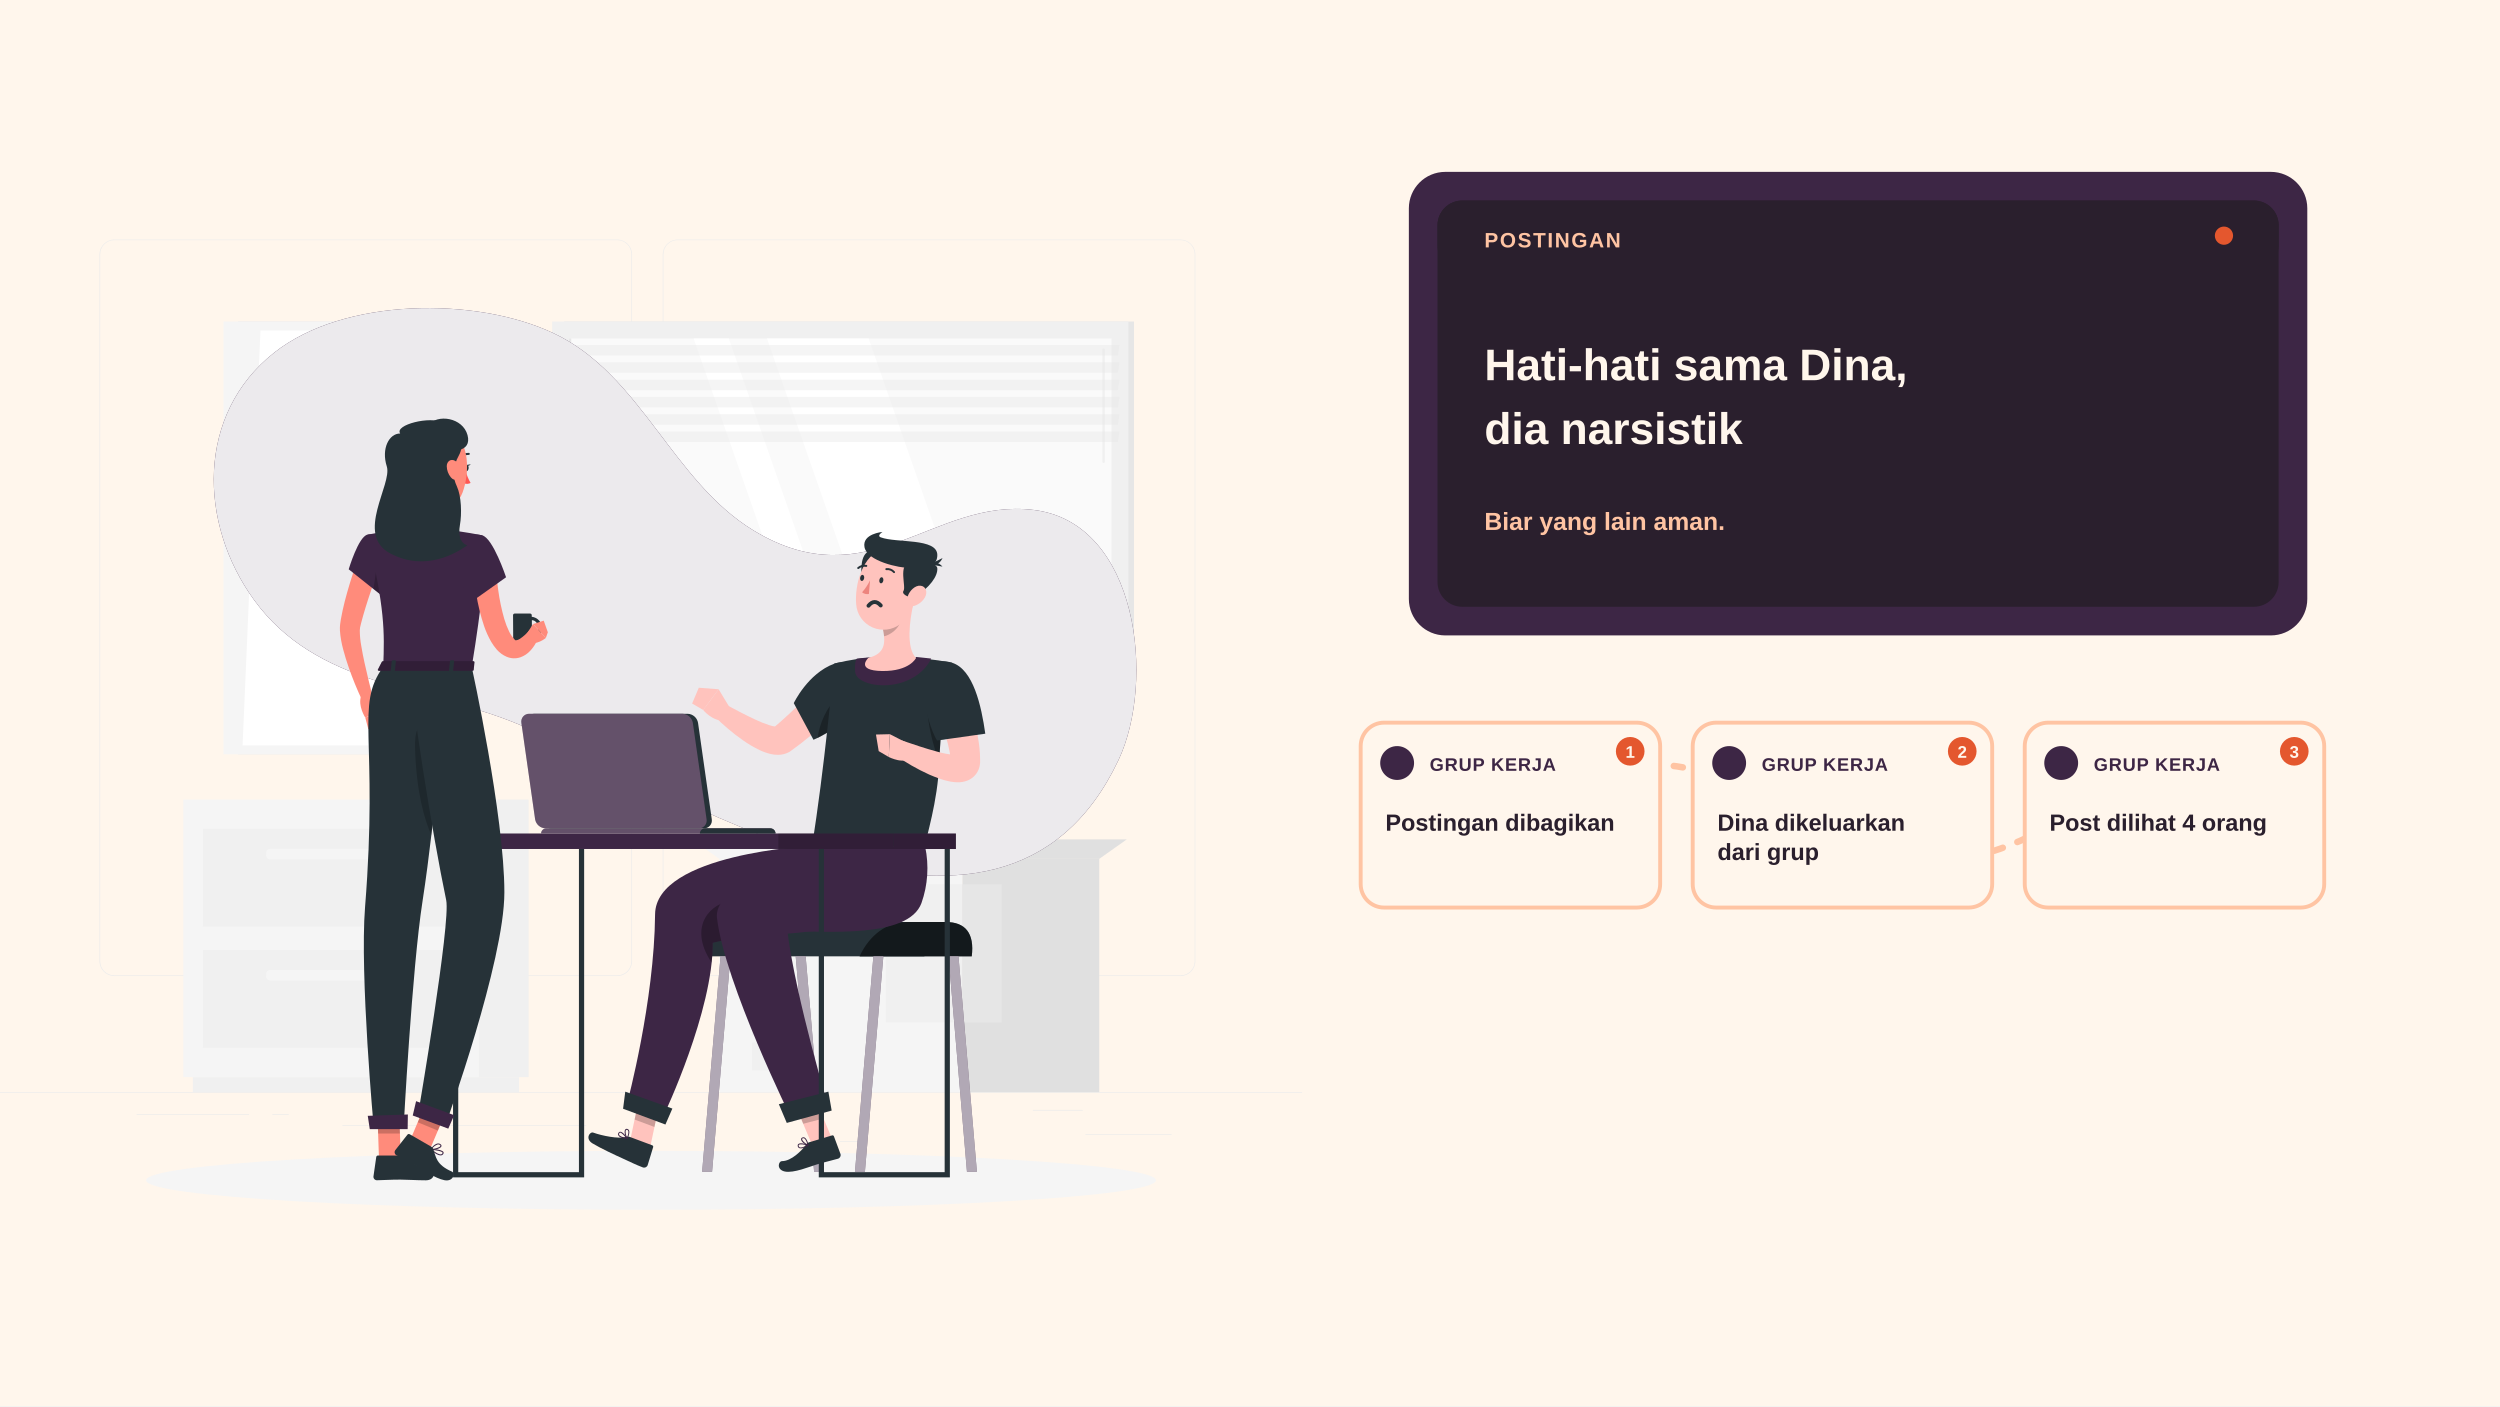
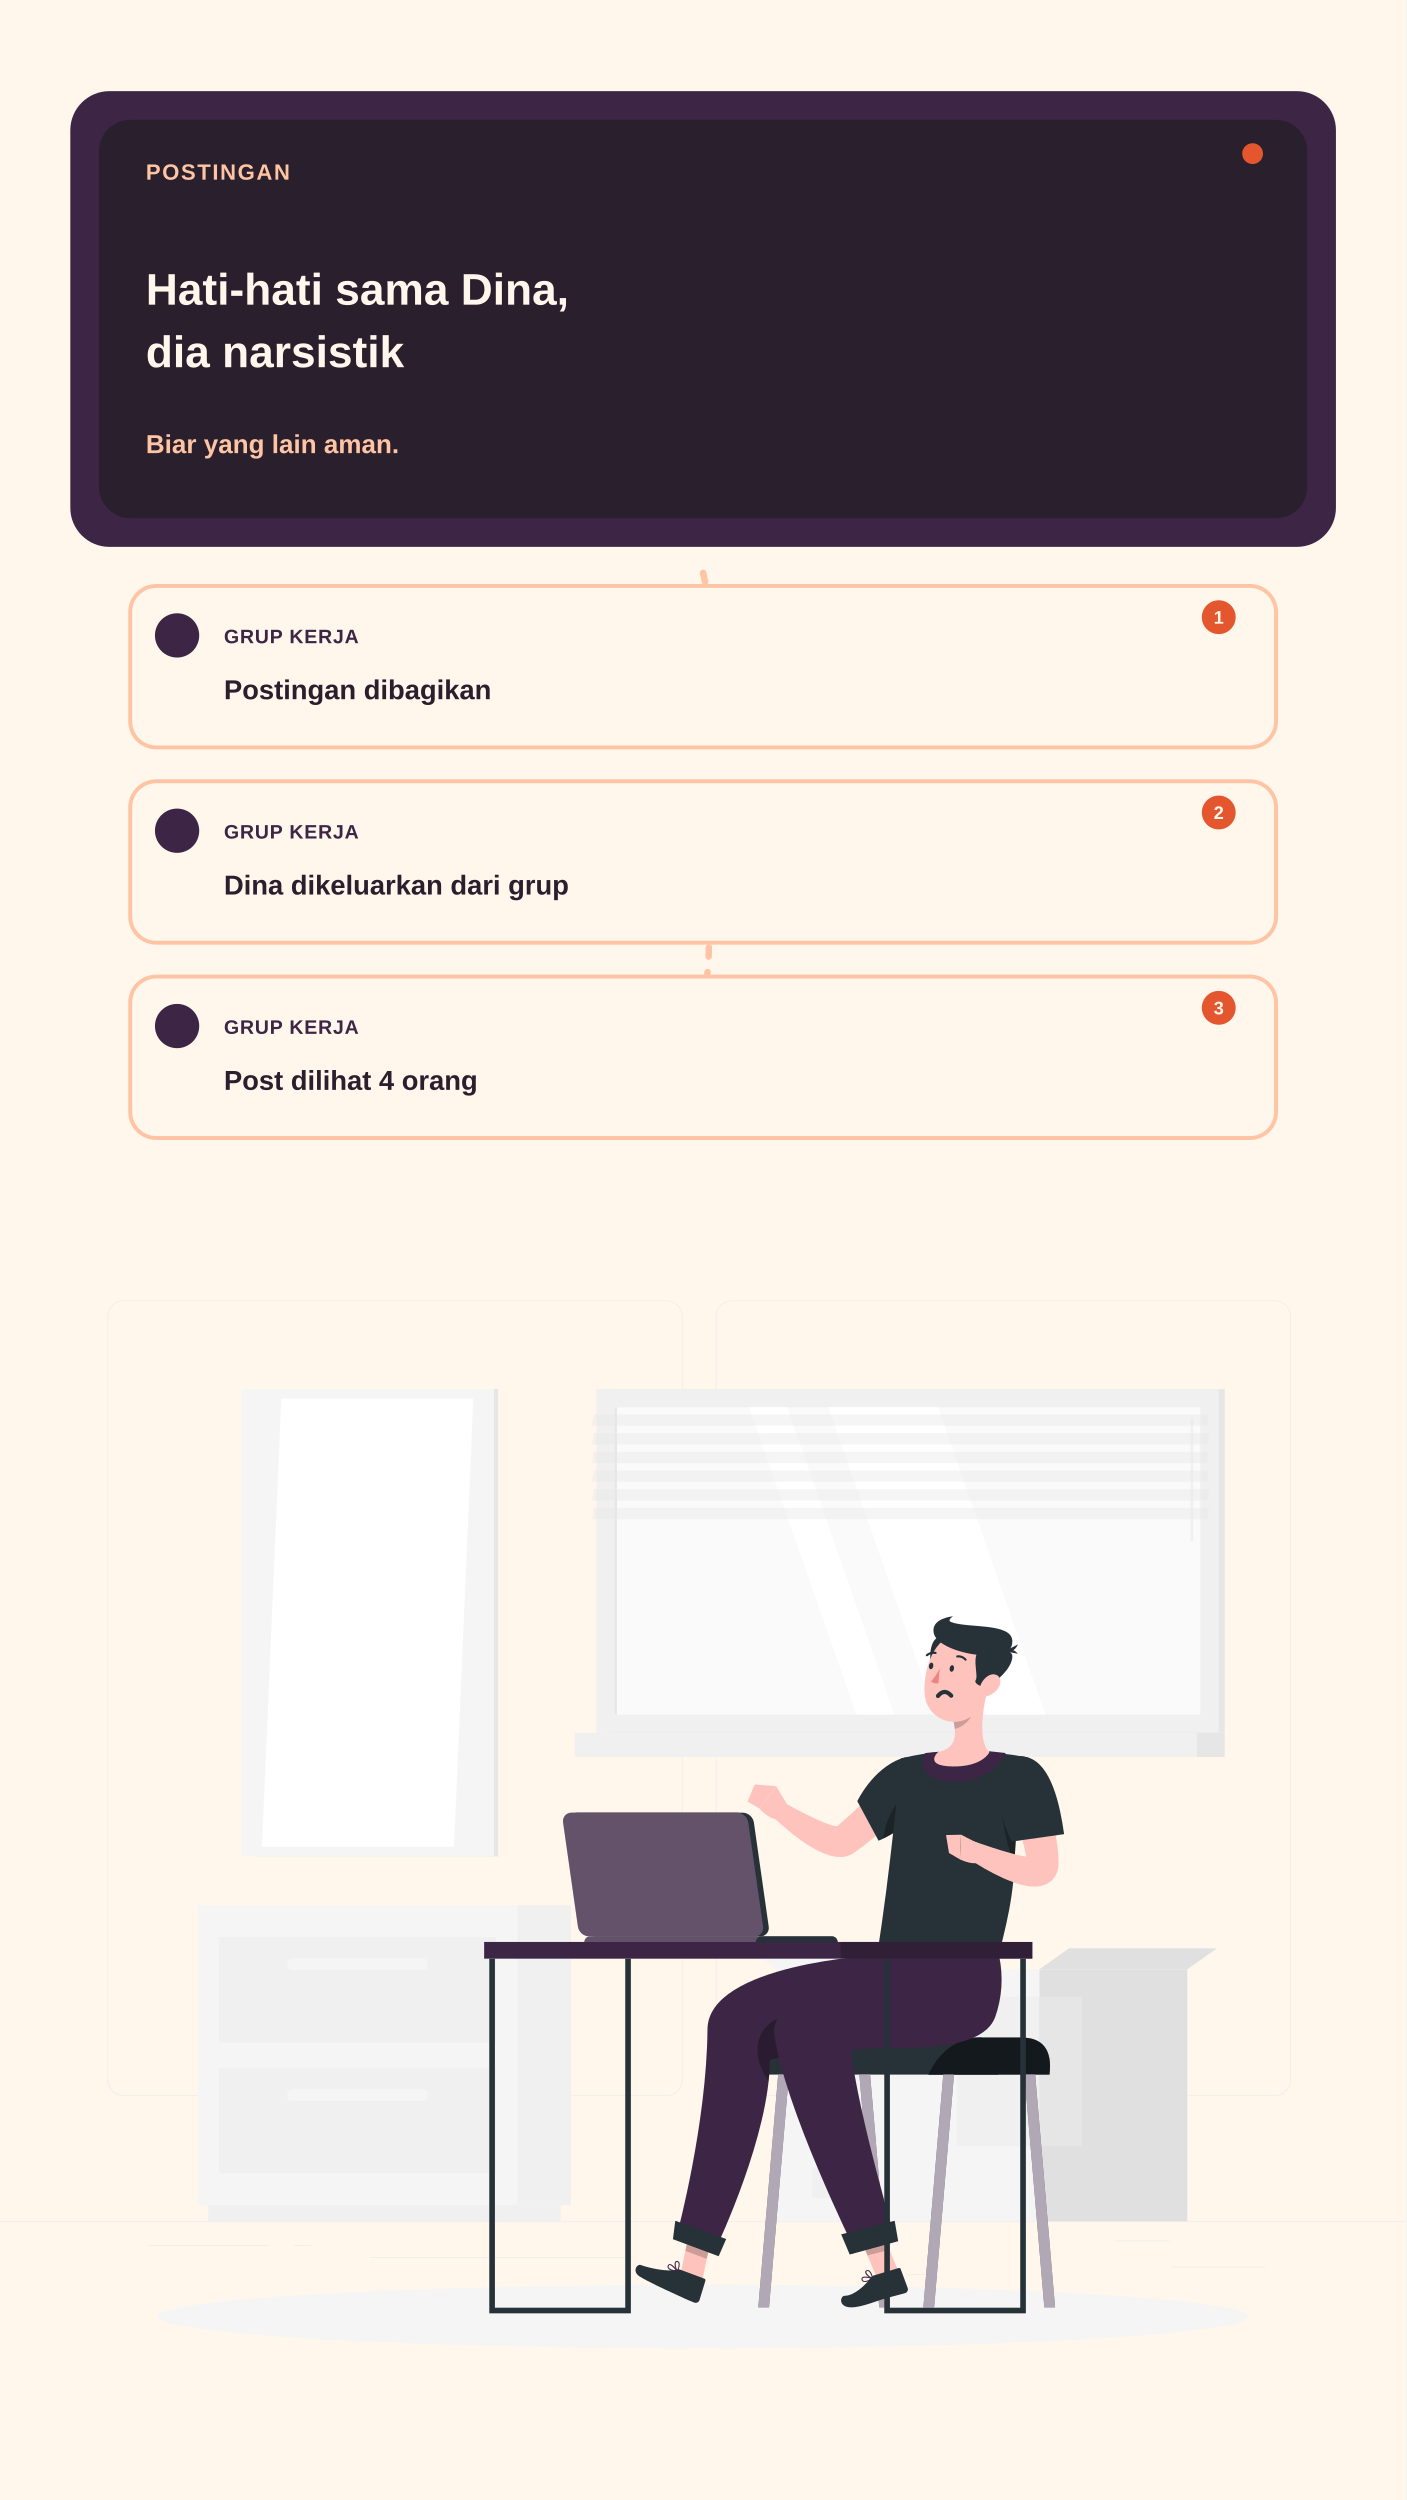
- <svg xmlns="http://www.w3.org/2000/svg" width="1920" height="1080" viewBox="0 0 1920 1080" role="img" aria-labelledby="frame-title frame-desc" data-frame="4C">
-   <rect x="0" y="0" width="1920" height="1080" fill="#FFF6EC" rx="0" id="scene-background" />
-   <svg x="0" y="74" width="1000" height="1000" viewBox="0 0 500 500" preserveAspectRatio="xMidYMid meet" overflow="hidden" aria-label="Co-workers · Rafiki illustration, Storyset Rafiki">
+ <svg xmlns="http://www.w3.org/2000/svg" width="1080" height="1920" viewBox="0 0 1080 1920" role="img" aria-labelledby="frame-title frame-desc" data-format="portrait-9x16" data-frame="4C">
+   <rect x="0" y="0" width="1080" height="1920" fill="#FFF6EC" rx="0" id="scene-background" />
+   <svg x="0" y="880" width="1080" height="1080" viewBox="0 0 500 500" preserveAspectRatio="xMidYMid meet" overflow="hidden" aria-label="Co-workers · Rafiki illustration, Storyset Rafiki">
    <g id="scoworkers-background-complete">
      <rect y="382.4" width="500" height="0.25" style="fill:#ebebeb" />
      <rect x="416.78" y="398.49" width="33.12" height="0.25" style="fill:#ebebeb" />
      <rect x="322.53" y="401.21" width="8.69" height="0.25" style="fill:#ebebeb" />
      <rect x="396.59" y="389.21" width="19.19" height="0.25" style="fill:#ebebeb" />
      <rect x="52.46" y="390.89" width="43.19" height="0.25" style="fill:#ebebeb" />
      <rect x="104.56" y="390.89" width="6.33" height="0.25" style="fill:#ebebeb" />
      <rect x="131.47" y="395.11" width="93.68" height="0.25" style="fill:#ebebeb" />
      <path d="M237,337.8H43.91a5.71,5.71,0,0,1-5.7-5.71V60.66A5.71,5.71,0,0,1,43.91,55H237a5.71,5.71,0,0,1,5.71,5.71V332.09A5.71,5.71,0,0,1,237,337.8ZM43.91,55.2a5.46,5.46,0,0,0-5.45,5.46V332.09a5.46,5.46,0,0,0,5.45,5.46H237a5.47,5.47,0,0,0,5.46-5.46V60.66A5.47,5.47,0,0,0,237,55.2Z" style="fill:#ebebeb" />
      <path d="M453.31,337.8H260.21a5.72,5.72,0,0,1-5.71-5.71V60.66A5.72,5.72,0,0,1,260.21,55h193.1A5.71,5.71,0,0,1,459,60.66V332.09A5.71,5.71,0,0,1,453.31,337.8ZM260.21,55.2a5.47,5.47,0,0,0-5.46,5.46V332.09a5.47,5.47,0,0,0,5.46,5.46h193.1a5.47,5.47,0,0,0,5.46-5.46V60.66a5.47,5.47,0,0,0-5.46-5.46Z" style="fill:#ebebeb" />
      <rect x="216.67" y="86.47" width="218.79" height="122.22" transform="translate(652.13 295.16) rotate(180)" style="fill:#e6e6e6" />
      <rect x="212.03" y="86.47" width="221.26" height="122.22" transform="translate(645.32 295.16) rotate(180)" style="fill:#f0f0f0" />
      <rect x="216.67" y="208.69" width="218.79" height="8.62" transform="translate(652.13 426) rotate(180)" style="fill:#e6e6e6" />
      <rect x="204.3" y="208.69" width="221.26" height="8.62" transform="translate(629.86 426) rotate(180)" style="fill:#f0f0f0" />
      <rect x="268.04" y="43.45" width="109.23" height="208.27" transform="translate(470.24 -175.08) rotate(90)" style="fill:#fafafa" />
      <polygon points="371.68 202.19 333.55 92.96 294.52 92.96 332.65 202.19 371.68 202.19" style="fill:#fff" />
      <path d="M423.78,140.77a.47.47,0,0,0,.47-.47V97.19a.47.47,0,0,0-.93,0V140.3A.47.47,0,0,0,423.78,140.77Z" style="fill:#f0f0f0" />
      <polygon points="317.99 202.19 279.85 92.96 266.35 92.96 304.49 202.19 317.99 202.19" style="fill:#fff" />
      <rect x="164.32" y="147.17" width="109.23" height="0.82" transform="translate(366.52 -71.36) rotate(90)" style="fill:#e6e6e6" />
      <polygon points="210.49 99.51 429.28 99.51 429.88 95.49 211.09 95.49 210.49 99.51" style="fill:#e6e6e6;opacity:0.4" />
      <polygon points="210.49 106.16 429.28 106.16 429.88 102.13 211.09 102.13 210.49 106.16" style="fill:#e6e6e6;opacity:0.4" />
      <polygon points="210.49 112.8 429.28 112.8 429.88 108.78 211.09 108.78 210.49 112.8" style="fill:#e6e6e6;opacity:0.4" />
      <polygon points="210.49 119.44 429.28 119.44 429.88 115.42 211.09 115.42 210.49 119.44" style="fill:#e6e6e6;opacity:0.4" />
      <polygon points="210.49 126.09 429.28 126.09 429.88 122.06 211.09 122.06 210.49 126.09" style="fill:#e6e6e6;opacity:0.4" />
      <polygon points="210.49 132.73 429.28 132.73 429.88 128.71 211.09 128.71 210.49 132.73" style="fill:#e6e6e6;opacity:0.4" />
      <rect x="369.52" y="292.8" width="52.6" height="89.59" style="fill:#e0e0e0" />
      <polygon points="422.12 292.8 369.52 292.8 380.08 285.33 432.68 285.33 422.12 292.8" style="fill:#e0e0e0" />
      <polygon points="318.25 285.33 265.65 285.33 276.21 292.8 328.81 292.8 318.25 285.33" style="fill:#f5f5f5" />
      <rect x="276.21" y="292.8" width="93.32" height="89.59" transform="translate(645.73 675.2) rotate(180)" style="fill:#f5f5f5" />
      <rect x="340.16" y="302.54" width="29.36" height="53.13" transform="translate(709.69 658.2) rotate(180)" style="fill:#f0f0f0" />
      <rect x="288.78" y="350.03" width="10.72" height="10.72" transform="translate(588.28 710.77) rotate(180)" style="fill:#f0f0f0" />
      <rect x="288.78" y="363.3" width="10.72" height="10.72" transform="translate(588.28 737.31) rotate(180)" style="fill:#f0f0f0" />
      <rect x="300.95" y="350.03" width="10.72" height="10.72" transform="translate(612.62 710.77) rotate(180)" style="fill:#f0f0f0" />
      <rect x="300.95" y="363.3" width="10.72" height="10.72" transform="translate(612.62 737.31) rotate(180)" style="fill:#f0f0f0" />
      <rect x="369.52" y="302.54" width="15.15" height="53.13" style="fill:#e6e6e6" />
      <rect x="183.92" y="270.03" width="19.09" height="106.58" transform="translate(386.92 646.64) rotate(180)" style="fill:#f0f0f0" />
      <rect x="74.06" y="376.61" width="125.28" height="5.79" transform="translate(273.39 759.01) rotate(180)" style="fill:#f0f0f0" />
      <rect x="70.39" y="270.03" width="113.53" height="106.58" style="fill:#f5f5f5" />
      <rect x="77.89" y="281.28" width="98.52" height="37.57" style="fill:#f0f0f0" />
      <rect x="77.89" y="327.79" width="98.52" height="37.57" style="fill:#f0f0f0" />
      <rect x="102.15" y="288.93" width="50" height="4.11" rx="1.69" transform="translate(254.31 581.97) rotate(180)" style="fill:#f5f5f5" />
      <rect x="102.15" y="335.44" width="50" height="4.11" rx="1.69" transform="translate(254.31 675) rotate(180)" style="fill:#f5f5f5" />
      <rect x="91.43" y="86.47" width="85.69" height="166.2" transform="translate(268.55 339.13) rotate(180)" style="fill:#e6e6e6" />
      <rect x="85.82" y="86.47" width="89.79" height="166.2" transform="translate(261.43 339.13) rotate(180)" style="fill:#f5f5f5" />
      <polygon points="161.41 249.23 168.29 89.91 100.02 89.91 93.15 249.23 161.41 249.23" style="fill:#fff" />
-     </g>
-     <g id="scoworkers-background-simple">
-       <path d="M289.46,166.76c-31.4-19-43.22-60-77-75.85-29.7-14-80.39-13.67-107.18,7.51-29.87,23.63-29.22,65.48-7.59,95.14,23.8,32.64,64.46,33.05,98.71,46.47,60,23.51,187.36,111.68,233.12,14.79,14.2-30.07,7.73-91.08-32.58-96C358.18,154.06,333.66,193.5,289.46,166.76Z" style="fill:#3D2645" />
-       <path d="M289.46,166.76c-31.4-19-43.22-60-77-75.85-29.7-14-80.39-13.67-107.18,7.51-29.87,23.63-29.22,65.48-7.59,95.14,23.8,32.64,64.46,33.05,98.71,46.47,60,23.51,187.36,111.68,233.12,14.79,14.2-30.07,7.73-91.08-32.58-96C358.18,154.06,333.66,193.5,289.46,166.76Z" style="fill:#fff;opacity:0.9" />
    </g>
    <g id="scoworkers-Shadow">
      <ellipse id="scoworkers-path" cx="250" cy="416.24" rx="193.89" ry="11.32" style="fill:#f5f5f5" />
    </g>
    <g id="scoworkers-character-2">
      <path d="M355,330.22H265.85c3.75-8.16,10.57-13.16,17.94-13.16H349Z" style="fill:#263238" />
      <polygon points="312.62 412.97 316.45 412.97 309.37 330.21 305.54 330.21 312.62 412.97" style="fill:#3D2645" />
      <polygon points="312.62 412.97 316.45 412.97 309.37 330.21 305.54 330.21 312.62 412.97" style="fill:#fff;opacity:0.6" />
      <polygon points="273.44 412.97 269.61 412.97 276.69 330.21 280.52 330.21 273.44 412.97" style="fill:#3D2645" />
      <polygon points="273.44 412.97 269.61 412.97 276.69 330.21 280.52 330.21 273.44 412.97" style="fill:#fff;opacity:0.6" />
      <path d="M373.15,330.22H330.09c3.75-8.16,10.56-13.16,17.93-13.16h15.24c7.37,0,11,4.25,9.89,13.16Z" style="fill:#263238" />
      <path d="M373.15,330.22H330.09c3.75-8.16,10.56-13.16,17.93-13.16h15.24c7.37,0,11,4.25,9.89,13.16Z" style="opacity:0.5" />
      <polygon points="371.31 412.97 375.14 412.97 368.06 330.21 364.23 330.21 371.31 412.97" style="fill:#3D2645" />
      <polygon points="371.31 412.97 375.14 412.97 368.06 330.21 364.23 330.21 371.31 412.97" style="fill:#fff;opacity:0.6" />
      <polygon points="332.13 412.97 328.3 412.97 335.38 330.21 339.21 330.21 332.13 412.97" style="fill:#3D2645" />
      <polygon points="332.13 412.97 328.3 412.97 335.38 330.21 339.21 330.21 332.13 412.97" style="fill:#fff;opacity:0.6" />
      <polygon points="249.41 404.77 241.78 401.92 245.71 383.31 253.33 386.16 249.41 404.77" style="fill:#ffc3bd" />
      <path d="M241.88,399.59l8.55,3.19a.58.58,0,0,1,.38.73l-2.11,6.92a1.44,1.44,0,0,1-1.84.86c-3-1.16-4.15-1.79-7.8-3.46-2.25-1-8.68-4-11.58-5.79s-1-4.62.35-4.11c3.29,1.19,9.78,2.52,12.56,1.64A2.3,2.3,0,0,1,241.88,399.59Z" style="fill:#263238" />
      <polygon points="253.33 386.16 245.7 383.32 243.69 392.91 251.31 395.76 253.33 386.16" style="opacity:0.2" />
      <path d="M311.69,287.77s-59.95,3.05-60.14,26.36c-.28,33.51-10.61,72.05-10.61,72.05l14.15,4.64s18.78-39.63,18.6-65.79c16.44-4.64,59.14-1.62,64.17-15.24a44.79,44.79,0,0,0,1.89-22Z" style="fill:#3D2645" />
      <path d="M280.86,309.17s1.5,6.73,2.55,14.11a66.18,66.18,0,0,0-9.73,1.75,67.06,67.06,0,0,1-.41,7.61C263.49,318.06,274,309.17,280.86,309.17Z" style="opacity:0.3" />
      <polygon points="255.52 394.82 239.26 388.76 240.1 382.2 258.19 388.69 255.52 394.82" style="fill:#263238" />
      <path d="M238.68,399.91a10.65,10.65,0,0,0,2.13.48.18.18,0,0,0,.19-.09.17.17,0,0,0,0-.2c-.18-.26-1.78-2.54-2.85-2.52a.68.68,0,0,0-.6.35,1,1,0,0,0-.14,1A2.21,2.21,0,0,0,238.68,399.91Zm1.74,0c-1.46-.23-2.45-.65-2.67-1.14a.66.66,0,0,1,.11-.68.3.3,0,0,1,.28-.17C238.72,398,239.75,399.06,240.42,400Z" style="fill:#3D2645" />
      <path d="M240.77,400.38a.14.14,0,0,0,.09,0,.21.21,0,0,0,.15-.11c0-.09,1-2.21.54-3.24a1,1,0,0,0-.66-.53.73.73,0,0,0-.85.3c-.48.76.06,2.78.65,3.51A.16.16,0,0,0,240.77,400.38Zm.11-3.47a.51.51,0,0,1,.32.29c.3.62-.11,1.89-.4,2.61-.45-.81-.76-2.3-.44-2.8a.35.35,0,0,1,.44-.13Z" style="fill:#3D2645" />
      <path d="M331.16,226c-2.09,2.44-4.19,4.63-6.35,6.89s-4.37,4.4-6.66,6.51-4.62,4.19-7,6.19-4.92,3.94-7.52,5.8l-.44.31-.19.1a8.91,8.91,0,0,1-4.14,1.06,11.76,11.76,0,0,1-2.91-.32,21.7,21.7,0,0,1-4.21-1.48,44.58,44.58,0,0,1-6.53-3.85c-2-1.39-3.87-2.86-5.67-4.39S276,239.72,274.3,238l3.75-4.82,5.9,3.14c2,1,3.93,2,5.88,2.91a44.87,44.87,0,0,0,5.69,2.27,10.12,10.12,0,0,0,2.33.5c.28,0,.49,0,.48,0s-.3-.07-.86.21l-.62.41c2.2-1.84,4.36-3.79,6.5-5.77s4.24-4.06,6.33-6.15,4.15-4.22,6.19-6.36,4.1-4.34,6.05-6.42Z" style="fill:#ffc3bd" />
      <path d="M280.43,235.08l-4.47-7.4L270,235.63s3.73,4.56,8.13,4Z" style="fill:#ffc3bd" />
      <polygon points="268.34 227.09 265.77 233.16 270.04 235.63 275.96 227.68 268.34 227.09" style="fill:#ffc3bd" />
      <path d="M320.32,217.87C310.19,221.61,304.81,233,304.81,233l7.56,14.07c7.25-3.05,16.8-10.43,19.56-15.11C336.17,224.8,328.23,215,320.32,217.87Z" style="fill:#263238" />
      <path d="M321.09,231.91c1.3-.69-.16,6-1.48,11.26a52.36,52.36,0,0,1-5.61,3.2C314.47,241.34,317.79,233.66,321.09,231.91Z" style="opacity:0.3" />
      <polygon points="319.83 401.05 311.86 402.69 304.43 385 312.39 383.36 319.83 401.05" style="fill:#ffc3bd" />
      <path d="M310.76,401.62,319.5,399a.57.57,0,0,1,.73.35l2.52,6.79a1.44,1.44,0,0,1-.94,1.8c-3.06.87-4.57,1.13-8.41,2.29-2.37.72-8.66,3.34-12,2.64s-2.55-4-1.07-4c3.5,0,7.56-4,9.23-6.36A2.34,2.34,0,0,1,310.76,401.62Z" style="fill:#263238" />
      <path d="M308.41,403.82a10.24,10.24,0,0,0,2-.91.19.19,0,0,0,.09-.18.18.18,0,0,0-.13-.16c-.3-.1-3-.94-3.8-.28a.71.71,0,0,0-.26.64,1.05,1.05,0,0,0,.52.92A2.24,2.24,0,0,0,308.41,403.82Zm1.41-1c-1.31.7-2.35,1-2.82.71a.66.66,0,0,1-.32-.61.29.29,0,0,1,.12-.31C307.25,402.23,308.74,402.5,309.82,402.8Z" style="fill:#3D2645" />
      <path d="M310.36,402.93a.18.18,0,0,0,.07-.05.18.18,0,0,0,.06-.17c0-.1-.53-2.39-1.54-2.91a.94.94,0,0,0-.85,0,.73.73,0,0,0-.49.75c.08.9,1.73,2.17,2.65,2.4Zm-2-2.84a.57.57,0,0,1,.44.05c.6.3,1.05,1.57,1.26,2.31-.85-.36-2-1.36-2.05-2,0-.11,0-.25.27-.36Z" style="fill:#3D2645" />
      <polygon points="312.39 383.36 304.43 385 308.44 394.53 316.23 392.48 312.39 383.36" style="opacity:0.2" />
      <path d="M332,287.83S273.2,298,275.33,315.57C278.4,340.92,304,392.72,304,392.72l14.53-3.3s-12.91-42.9-16.18-68.85c15.11,0,46.46,2.84,51.49-10.78a40.09,40.09,0,0,0,1.43-21.61Z" style="fill:#3D2645" />
      <polygon points="319.36 389.46 302.12 394.2 299.08 387.02 318.1 382.19 319.36 389.46" style="fill:#263238" />
      <path d="M311.74,288.18h43.48c.31-3.88,4.81-16.51,5.48-32.6A206.39,206.39,0,0,1,365,220.12l.6-2.62s-2.2-.45-5.36-.92c-2.62-.38-5.91-.77-9.13-.93a162.64,162.64,0,0,0-18.48,0c-2.84.27-5.62.74-7.83,1.17-2.83.57-4.5,1.05-4.5,1.05S316.45,259.67,311.74,288.18Z" style="fill:#263238" />
      <path d="M360.7,255.59A206.38,206.38,0,0,1,365,220.12c-2.9-.25-7.87,0-8.7,4.73C355.44,229.89,355.37,241.67,360.7,255.59Z" style="opacity:0.3" />
      <path d="M368.61,223.59c1.11,2.5,2,4.85,2.85,7.31s1.64,4.92,2.31,7.45,1.3,5.09,1.75,7.75a48,48,0,0,1,.84,8.33v.9l0,.58a9,9,0,0,1-.18,1.27,8.07,8.07,0,0,1-.45,1.43,7.58,7.58,0,0,1-1.93,2.71,7.81,7.81,0,0,1-2.47,1.48,10.07,10.07,0,0,1-3.72.6,17.05,17.05,0,0,1-2.66-.27,27.21,27.21,0,0,1-4.31-1.17c-1.32-.47-2.57-1-3.79-1.51a82.6,82.6,0,0,1-13.49-7.75l2.85-5.4c4.59,1.55,9.27,3.18,13.78,4.36a32.63,32.63,0,0,0,6.31,1.18,5.35,5.35,0,0,0,1,0c.22,0,.35-.14-.06,0a2.47,2.47,0,0,0-.88.51,3.48,3.48,0,0,0-.88,1.19,2.43,2.43,0,0,0-.18.54,1.46,1.46,0,0,0-.07.34.52.52,0,0,0,0,.11v-.11l-.05-.39a49.81,49.81,0,0,0-1.21-6.44c-.55-2.21-1.22-4.47-1.93-6.71s-1.5-4.51-2.3-6.76-1.68-4.54-2.48-6.64Z" style="fill:#ffc3bd" />
      <path d="M365.62,217.5c-7.91-2.5-13,3.82-10.79,14.8s5,15.06,5,15.06l18.52-2.62C376.84,234,373.73,220.06,365.62,217.5Z" style="fill:#263238" />
      <path d="M351.44,215.58l.4-.31,5.72.61s-2.33,6.08-10.62,9-18.34.51-18.58-4,.72-5,.72-5l4.73-.44.3.51Z" style="fill:#3D2645" />
      <path d="M350.73,194.93l-4.94,4.1-6.74,5.59a21.92,21.92,0,0,1,.43,2.72c.36,3.65-.58,7-6,8.25,0,0-5.29,4.94,5.28,5.08s13-5,13-5C347.81,211.73,349.36,200.88,350.73,194.93Z" style="fill:#ffc3bd" />
      <path d="M339.05,204.62a21.92,21.92,0,0,1,.43,2.72c2.51-.5,5.87-3.18,6.22-5.75a12.11,12.11,0,0,0,.09-2.56Z" style="opacity:0.2" />
      <path d="M334.2,188.06c-.82.55-2.75-1.72-3.35-3.39-.14-2-.89-10.14,4.33-10.38,4.19-.19,8.68,1.7,8.53,3.68C343.51,180.37,340.9,183.63,334.2,188.06Z" style="fill:#263238" />
      <path d="M352.77,186.36c-1.72,7.91-2.32,12.61-7,16.22a10.53,10.53,0,0,1-17-7.58c-.61-7.36,2.3-19.05,10.62-21.29A10.64,10.64,0,0,1,352.77,186.36Z" style="fill:#ffc3bd" />
      <path d="M351.2,192.33c-.83.53-5.08-.72-4.33-2.33,1.33-1.53-2.31-10.2,2.78-11.39,4.08-1,10.13.62,10.28,2.6C360.15,184.22,357.09,188.56,351.2,192.33Z" style="fill:#263238" />
      <path d="M349.7,181.13c-4.57,0-16.67-2.64-17.73-8-1-5.2,6.93-5.87,6.93-5.87s-2.39,1.44-.66,2.09c6,2.25,21.68.14,21.69,6.78C359.93,179.77,357.23,181.13,349.7,181.13Z" style="fill:#263238" />
      <path d="M357.21,179.93c.12-.29,2.13-2.21,4.7.65A27.53,27.53,0,0,0,357.21,179.93Z" style="fill:#263238" />
      <path d="M357.65,179.26c.19.24,2.68,1.49,4.3-2A28,28,0,0,1,357.65,179.26Z" style="fill:#263238" />
      <path d="M355.2,192.34a7.22,7.22,0,0,1-3.94,3.26c-2.16.7-3.33-1.67-2.63-3.79.64-1.9,2.75-4.13,4.87-3.9S356.27,190.44,355.2,192.34Z" style="fill:#ffc3bd" />
      <path d="M339.2,185.92c-.1.65-.52,1.13-.95,1.08s-.69-.62-.59-1.26.53-1.14.95-1.09S339.3,185.27,339.2,185.92Z" style="fill:#263238" />
      <path d="M331.84,185c-.1.65-.52,1.14-.95,1.09s-.69-.62-.59-1.27.53-1.13.95-1.08S331.94,184.4,331.84,185Z" style="fill:#263238" />
      <path d="M334.11,185.83a20.85,20.85,0,0,1-3.07,4.62,3.18,3.18,0,0,0,2.62.64Z" style="fill:#ed847e" />
      <path d="M333.5,195.6 Q335.8,192.8 338.2,195.5" style="fill:none;stroke:#263238;stroke-width:1.5;stroke-linecap:round" />
      <path d="M343.41,183.07a.56.56,0,0,0,.17-.09.38.38,0,0,0,0-.54,3.69,3.69,0,0,0-3.23-1.28.39.39,0,1,0,.13.76,2.93,2.93,0,0,1,2.53,1A.37.37,0,0,0,343.41,183.07Z" style="fill:#263238" />
      <path d="M329.45,181.49a.38.38,0,0,0,.35-.07,3.24,3.24,0,0,1,2.74-.75.38.38,0,1,0,.21-.74h0a4,4,0,0,0-3.44.9.37.37,0,0,0-.05.54A.39.39,0,0,0,329.45,181.49Z" style="fill:#263238" />
      <path d="M348.38,248.35l-6.68-3.43-.41,8.78s6.62,3.27,8-.28Z" style="fill:#ffc3bd" />
      <polygon points="336.37 245.06 337.42 251.43 341.29 253.7 341.7 244.93 336.37 245.06" style="fill:#ffc3bd" />
    </g>
    <g id="scoworkers-Desk">
      <rect x="172.13" y="283.07" width="171.06" height="5.95" transform="translate(515.33 572.08) rotate(180)" style="fill:#3D2645" />
      <rect x="343.19" y="283.07" width="23.88" height="5.95" style="fill:#3D2645" />
      <rect x="298.89" y="283.07" width="68.19" height="5.95" style="opacity:0.2" />
      <polygon points="364.75 415.11 314.41 415.11 314.41 289.01 316.41 289.01 316.41 413.11 362.75 413.11 362.75 289.01 364.75 289.01 364.75 415.11" style="fill:#263238" />
      <polygon points="224.31 415.11 173.97 415.11 173.97 289.01 175.97 289.01 175.97 413.11 222.31 413.11 222.31 289.01 224.31 289.01 224.31 415.11" style="fill:#263238" />
      <path d="M209.77,281.09h86a2,2,0,0,1,2,2h-90A2,2,0,0,1,209.77,281.09Z" style="fill:#3D2645" />
      <path d="M209.77,281.09h86a2,2,0,0,1,2,2h-90A2,2,0,0,1,209.77,281.09Z" style="fill:#fff;opacity:0.2" />
      <path d="M270.71,281.09h25.11a2,2,0,0,1,2,2H268.74A2,2,0,0,1,270.71,281.09Z" style="fill:#263238" />
      <path d="M205.22,237.09h58.83a4.19,4.19,0,0,1,4,3.5l5.27,37a3,3,0,0,1-3,3.5H211.48a4.18,4.18,0,0,1-4-3.5l-5.27-37A3,3,0,0,1,205.22,237.09Z" style="fill:#263238" />
      <path d="M203.22,237.09h58.83a4.19,4.19,0,0,1,4,3.5l5.27,37a3,3,0,0,1-3,3.5H209.48a4.18,4.18,0,0,1-4-3.5l-5.27-37A3,3,0,0,1,203.22,237.09Z" style="fill:#3D2645" />
      <path d="M203.22,237.09h58.83a4.19,4.19,0,0,1,4,3.5l5.27,37a3,3,0,0,1-3,3.5H209.48a4.18,4.18,0,0,1-4-3.5l-5.27-37A3,3,0,0,1,203.22,237.09Z" style="fill:#fff;opacity:0.2" />
    </g>
-     <g id="scoworkers-character-1">
-       <path d="M145.6,180.44l-2.12,6.33c-.72,2.11-1.44,4.23-2.11,6.34s-1.34,4.22-1.93,6.31c-.29,1.05-.58,2.08-.84,3.11l-.34,1.48a6.43,6.43,0,0,0-.1,1.05,33.47,33.47,0,0,0,.57,6c.34,2.13.79,4.29,1.25,6.46,1,4.33,2,8.72,3.11,13l-4,1.46a126.94,126.94,0,0,1-5.22-12.79c-.77-2.19-1.45-4.41-2.06-6.71a37.48,37.48,0,0,1-1.28-7.4,13.47,13.47,0,0,1,.08-2.33l.27-1.86c.21-1.19.43-2.37.69-3.51.51-2.3,1.07-4.55,1.71-6.77s1.28-4.43,2-6.61,1.43-4.35,2.27-6.53Z" style="fill:#ff8b7b" />
-       <path d="M142.7,229.57l5,5.9-7.44,3.08s-2.9-4.49-1.61-8.2Z" style="fill:#ff8b7b" />
-       <polygon points="146.72 242.33 141.42 242.97 140.27 238.55 147.71 235.47 146.72 242.33" style="fill:#ff8b7b" />
-       <path d="M157.43,408.18a10.27,10.27,0,0,1-2.22-.3.22.22,0,0,1-.15-.16.2.2,0,0,1,.09-.2c.29-.19,2.83-1.83,3.81-1.39a.68.68,0,0,1,.39.56,1.13,1.13,0,0,1-.33,1.05A2.37,2.37,0,0,1,157.43,408.18Zm-1.65-.59c1.45.3,2.55.25,3-.14a.77.77,0,0,0,.21-.71.3.3,0,0,0-.17-.25C158.28,406.26,156.81,407,155.78,407.59Z" style="fill:#3D2645" />
-       <path d="M155.26,407.88l-.1,0a.21.21,0,0,1-.1-.17c0-.11,0-2.52.92-3.32a1,1,0,0,1,.84-.27.69.69,0,0,1,.67.55c.19,1-1.33,2.75-2.13,3.21A.18.18,0,0,1,155.26,407.88Zm1.42-3.39a.65.65,0,0,0-.43.17,4.53,4.53,0,0,0-.78,2.64c.8-.64,1.75-2,1.63-2.57,0-.09-.07-.21-.33-.24Z" style="fill:#3D2645" />
-       <path d="M156,148.07c1,5,3,15-.45,18.35,0,0,1.35,5,10.59,5,10.16,0,4.85-5,4.85-5-5.54-1.32-5.4-5.43-4.43-9.3Z" style="fill:#ff8b7b" />
-       <path d="M177,139a.39.39,0,0,0,.33-.14,3.15,3.15,0,0,1,2.62-1.17.4.4,0,0,0,.44-.35.39.39,0,0,0-.34-.44,3.94,3.94,0,0,0-3.32,1.45.41.41,0,0,0,0,.56A.35.35,0,0,0,177,139Z" style="fill:#263238" />
-       <path d="M178.82,143.88a18.2,18.2,0,0,0,1.89,4.57,2.89,2.89,0,0,1-2.44.16Z" style="fill:#ff5652" />
-       <path d="M178.36,142.66c-.08.67.21,1.25.65,1.31s.86-.45.94-1.13-.22-1.25-.65-1.3S178.44,142,178.36,142.66Z" style="fill:#263238" />
-       <path d="M179.1,141.55l1.66-.27S179.79,142.44,179.1,141.55Z" style="fill:#263238" />
-       <polygon points="145.52 407.69 153.9 407.69 153.24 388.29 144.86 388.29 145.52 407.69" style="fill:#ff8b7b" />
-       <path d="M154.56,406.72h-9.41a.66.66,0,0,0-.67.57l-1.07,7.44a1.34,1.34,0,0,0,1.34,1.49c3.28-.05,4.86-.25,9-.25,2.55,0,6.27.27,9.78.27s3.7-3.48,2.24-3.79c-6.56-1.42-7.6-3.36-9.81-5.22A2.21,2.21,0,0,0,154.56,406.72Z" style="fill:#263238" />
-       <g style="opacity:0.2">
-         <polygon points="144.86 388.29 153.24 388.29 153.57 398.29 145.19 398.29 144.86 388.29" />
-       </g>
-       <path d="M156.07,137.7c-.46,8.3-.84,11.8,2.83,16.52,5.51,7.1,15.8,5.86,18.74-2.14,2.64-7.19,3-19.56-4.73-23.79A11.34,11.34,0,0,0,156.07,137.7Z" style="fill:#ff8b7b" />
-       <path d="M172.17,219.12s-4.87,57.49-9.91,89.89c-4.07,26.17-7.29,87.35-7.29,87.35H143.55s-5.44-59.08-3.37-85c5.23-65.49-4-77.09,6.95-92.27Z" style="fill:#263238" />
-       <path d="M159.37,250.15c.48,17.2,3.72,27.85,6.28,33.59,1.34-11.22,2.57-22.93,3.6-33.26C165.74,238.78,159,237.2,159.37,250.15Z" style="opacity:0.2" />
-       <path d="M165.31,404.48a.18.18,0,0,1,0-.19.21.21,0,0,1,.19-.13c.43,0,4.17.21,4.78,1.21a.64.64,0,0,1,0,.63,1.08,1.08,0,0,1-.79.65c-1.2.26-3.12-1.23-4.16-2.14Zm4.58,1.06c-.4-.52-2.36-.83-3.84-.94,1.45,1.19,2.69,1.81,3.35,1.67a.72.72,0,0,0,.52-.44.25.25,0,0,0,0-.25S169.9,405.55,169.89,405.54Z" style="fill:#3D2645" />
-       <path d="M165.31,404.48l0,0a.23.23,0,0,1,0-.2c.06-.08,1.35-1.94,2.7-2.17a1.43,1.43,0,0,1,1.12.25c.45.32.45.65.37.86-.34.9-3,1.48-4,1.37A.16.16,0,0,1,165.31,404.48Zm3.76-1.66a1,1,0,0,0-.18-.17,1.07,1.07,0,0,0-.82-.18,4.57,4.57,0,0,0-2.22,1.71c1.19,0,3.06-.59,3.27-1.13A.23.23,0,0,0,169.07,402.82Z" style="fill:#3D2645" />
-       <polygon points="157.27 401.38 165.08 404.41 168.15 397.15 172.17 387.65 172.64 386.54 164.84 383.5 164.3 384.75 160.41 393.95 157.27 401.38" style="fill:#ff8b7b" />
-       <polygon points="160.41 393.95 168.15 397.15 172.17 387.65 164.3 384.75 160.41 393.95" style="opacity:0.2" />
-       <path d="M181.15,219.12s12.53,57.14,12.53,86.55c0,26.57-22.36,88.62-22.36,88.62l-10.61-4.37s12.42-72.73,10.63-81.25c-5.19-24.72-13.83-78-13.74-89.55Z" style="fill:#263238" />
-       <path d="M165.47,403.25l-8.15-4.7a.67.67,0,0,0-.87.17l-4.64,5.91a1.35,1.35,0,0,0,.42,2c2.87,1.59,4.34,2.21,7.92,4.28,2.21,1.27,7,4.6,10.48,5.28s4.31-2.69,2.93-3.28c-6.16-2.67-6.14-5.76-7.13-8.48A2.2,2.2,0,0,0,165.47,403.25Z" style="fill:#263238" />
-       <polygon points="172.14 396.4 158.49 391.36 159.78 385.85 174.39 391.24 172.14 396.4" style="fill:#3D2645" />
-       <polygon points="156.54 396.58 141.99 396.58 141.22 391.48 156.62 390.96 156.54 396.58" style="fill:#3D2645" />
-       <path d="M133.9,181.61l8.41,6.7,5.05,4s.53-1.41,1.17-3.43c1.22-3.9,2.81-10.08,1.71-12.92-1.73-4.5-5-8.56-9.14-7.66C137.62,169.09,133.9,181.61,133.9,181.61Z" style="fill:#3D2645" />
-       <path d="M143.41,189.18l4,3.16s.53-1.41,1.17-3.43l-3-14.85Z" style="opacity:0.2" />
-       <path d="M204.19,199.84v-.69a.65.65,0,0,0-.71-.55l-5.77,0a.65.65,0,0,0-.7.56l.06,9.85a.86.86,0,0,0,.87.86l5.44,0a.88.88,0,0,0,.87-.88v-.37a4.42,4.42,0,0,0-.05-8.78Zm.05,7.48,0-6.18c1.35,0,2.51,1.4,2.52,3.07S205.59,207.31,204.24,207.32Z" style="fill:#263238" />
-       <path d="M185.15,168.57s4,1.4-4,50.55h-34c.57-13.84.59-22.38-6-50.8a100.28,100.28,0,0,1,14.45-1.9,107.4,107.4,0,0,1,15.44,0C177.63,167,185.15,168.57,185.15,168.57Z" style="fill:#3D2645" />
-       <path d="M190.07,178.18c.14,1.82.31,3.81.52,5.72s.46,3.84.73,5.74a79.2,79.2,0,0,0,2.33,11.07,30.41,30.41,0,0,0,1.89,4.88,12.07,12.07,0,0,0,2.07,3c.18.16.15.25.47.3a3.19,3.19,0,0,0,1.51-.54,17.64,17.64,0,0,0,3.74-3.38l3.77,1.93a18.63,18.63,0,0,1-1.41,3.14,14.35,14.35,0,0,1-2.14,2.92,9.29,9.29,0,0,1-3.66,2.42,7.33,7.33,0,0,1-5.37-.2,10.57,10.57,0,0,1-3.72-2.7,19.55,19.55,0,0,1-2.16-3,34.16,34.16,0,0,1-2.78-6.16,75.76,75.76,0,0,1-3-12.3q-.53-3.06-.84-6.15c-.22-2.07-.4-4.06-.49-6.23Z" style="fill:#ff8b7b" />
-       <path d="M185.15,168.57c4.17,1,9.18,16.1,9.18,16.1L180,194.83s-5.71-15.61-4.34-20C177.09,170.19,180.1,167.34,185.15,168.57Z" style="fill:#3D2645" />
-       <path d="M174.76,141.58c.75-3.53,2.28-3.82,2.53-7.58.18-2.62-2.45-5.94-7.17-8.67s-18.76.82-16.45,4.13c-4.28,0-7.32,5.82-5.14,12.65s-12.32,26.17,1.29,33.39,25.51-.22,29.67-3.11c-2.48-.64-3.64-3.56-2.88-7.78s.58-11.05-1.16-14.83S174.21,144.22,174.76,141.58Z" style="fill:#263238" />
-       <path d="M164.33,126.33c3.66-4.53,13.38-3,15.2,3.75s-6.45,6.8-10.2,4.63S161.54,129.79,164.33,126.33Z" style="fill:#263238" />
-       <path d="M171.55,142a6.93,6.93,0,0,0,1.58,4.3c1.35,1.65,3,.88,3.35-.9.35-1.61.08-4.4-1.65-5.41S171.58,140.17,171.55,142Z" style="fill:#ff8b7b" />
-       <path d="M202.28,206.38l2.39-3.74,4.94,5.33s-3.7,3.12-7,1.61Z" style="fill:#ff8b7b" />
-       <polygon points="208.79 201.33 210.37 205.79 209.61 207.97 204.67 202.64 208.79 201.33" style="fill:#ff8b7b" />
-       <path d="M146.62,217.13l-1.53,3c-.12.24.16.48.55.48h35.68c.3,0,.56-.15.58-.35l.3-3c0-.21-.24-.39-.58-.39H147.18A.61.61,0,0,0,146.62,217.13Z" style="fill:#3D2645" />
-       <path d="M146.62,217.13l-1.53,3c-.12.24.16.48.55.48h35.68c.3,0,.56-.15.58-.35l.3-3c0-.21-.24-.39-.58-.39H147.18A.61.61,0,0,0,146.62,217.13Z" style="opacity:0.2" />
-       <path d="M151.25,221h-.93c-.18,0-.32-.1-.31-.21l.44-4c0-.12.17-.21.35-.21h.93c.18,0,.32.09.31.21l-.44,4C151.59,220.88,151.43,221,151.25,221Z" style="fill:#263238" />
-       <path d="M173.61,221h-.92c-.18,0-.32-.1-.31-.21l.43-4c0-.12.17-.21.36-.21h.92c.18,0,.32.09.31.21l-.43,4C174,220.88,173.8,221,173.61,221Z" style="fill:#263238" />
-     </g>
  </svg>
  <g id="stigma-warning-post" data-motion="post-expands-into-notifications">
-     <rect x="1082" y="132" width="690" height="356" fill="#3D2645" rx="28" />
-     <rect x="1104" y="154" width="646" height="312" fill="#2A1F2D" rx="19" />
-     <rect x="1104" y="154" width="646" height="54" fill="#2A1F2D" rx="19" />
-     <text x="1140" y="190" fill="#FFC4A3" font-family="Arial, Helvetica, sans-serif" font-size="16" font-weight="700" text-anchor="start" letter-spacing="1.2">
-       <tspan x="1140" dy="0">POSTINGAN</tspan>
+     <rect x="54" y="70" width="972" height="350" fill="#3D2645" rx="30" />
+     <rect x="76" y="92" width="928" height="306" fill="#2A1F2D" rx="24" />
+     <text x="112" y="138" fill="#FFC4A3" font-family="Arial, Helvetica, sans-serif" font-size="17" font-weight="700" text-anchor="start" letter-spacing="1.2">
+       <tspan x="112" dy="0">POSTINGAN</tspan>
    </text>
-     <circle cx="1708" cy="181" r="7" fill="#E4572E" />
-     <text x="1140" y="292" fill="#FFF6EC" font-family="Arial, Helvetica, sans-serif" font-size="34" font-weight="700" text-anchor="start" letter-spacing="0">
-       <tspan x="1140" dy="0">Hati-hati sama Dina,</tspan>
+     <circle cx="962" cy="118" r="8" fill="#E4572E" />
+     <text x="112" y="234" fill="#FFF6EC" font-family="Arial, Helvetica, sans-serif" font-size="34" font-weight="700" text-anchor="start" letter-spacing="0">
+       <tspan x="112" dy="0">Hati-hati sama Dina,</tspan>
    </text>
-     <text x="1140" y="341" fill="#FFF6EC" font-family="Arial, Helvetica, sans-serif" font-size="34" font-weight="700" text-anchor="start" letter-spacing="0">
-       <tspan x="1140" dy="0">dia narsistik</tspan>
+     <text x="112" y="282" fill="#FFF6EC" font-family="Arial, Helvetica, sans-serif" font-size="34" font-weight="700" text-anchor="start" letter-spacing="0">
+       <tspan x="112" dy="0">dia narsistik</tspan>
    </text>
-     <text x="1140" y="407" fill="#FFC4A3" font-family="Arial, Helvetica, sans-serif" font-size="19" font-weight="600" text-anchor="start" letter-spacing="0">
-       <tspan x="1140" dy="0">Biar yang lain aman.</tspan>
+     <text x="112" y="348" fill="#FFC4A3" font-family="Arial, Helvetica, sans-serif" font-size="20" font-weight="600" text-anchor="start" letter-spacing="0">
+       <tspan x="112" dy="0">Biar yang lain aman.</tspan>
    </text>
  </g>
  <g id="notification-chain" data-motion="notifications-spread-outward">
-     <path d="M1160,624 C1240,575 1305,575 1360,624 S1510,680 1590,624" fill="none" stroke="#FFC4A3" stroke-width="5" stroke-linecap="round" stroke-linejoin="round" stroke-dasharray="7 12" />
+     <path d="M540,440 C550,480 540,510 540,548 M540,690 C550,725 540,760 540,796" fill="none" stroke="#FFC4A3" stroke-width="5" stroke-linecap="round" stroke-linejoin="round" stroke-dasharray="7 12" />
    <g id="notification-1">
-       <rect x="1045" y="555" width="230" height="142" fill="#FFF6EC" rx="18" stroke="#FFC4A3" stroke-width="3" />
-       <circle cx="1073" cy="586" r="13" fill="#3D2645" />
-       <text x="1098" y="592" fill="#3D2645" font-family="Arial, Helvetica, sans-serif" font-size="14" font-weight="700" text-anchor="start" letter-spacing="0.6">
-         <tspan x="1098" dy="0">GRUP KERJA</tspan>
+       <rect x="100" y="450" width="880" height="124" fill="#FFF6EC" rx="20" stroke="#FFC4A3" stroke-width="3" />
+       <circle cx="136" cy="488" r="17" fill="#3D2645" />
+       <text x="172" y="494" fill="#3D2645" font-family="Arial, Helvetica, sans-serif" font-size="15" font-weight="700" text-anchor="start" letter-spacing="0.6">
+         <tspan x="172" dy="0">GRUP KERJA</tspan>
      </text>
-       <text x="1064" y="638" fill="#2A1F2D" font-family="Arial, Helvetica, sans-serif" font-size="18" font-weight="700" text-anchor="start" letter-spacing="0">
-         <tspan x="1064" dy="0">Postingan dibagikan</tspan>
+       <text x="172" y="537" fill="#2A1F2D" font-family="Arial, Helvetica, sans-serif" font-size="21" font-weight="700" text-anchor="start" letter-spacing="0">
+         <tspan x="172" dy="0">Postingan dibagikan</tspan>
      </text>
-       <circle cx="1252" cy="577" r="11" fill="#E4572E" />
-       <text x="1252" y="582" fill="#FFF6EC" font-family="Arial, Helvetica, sans-serif" font-size="13" font-weight="700" text-anchor="middle" letter-spacing="0">
-         <tspan x="1252" dy="0">1</tspan>
+       <circle cx="936" cy="474" r="13" fill="#E4572E" />
+       <text x="936" y="479" fill="#FFF6EC" font-family="Arial, Helvetica, sans-serif" font-size="14" font-weight="700" text-anchor="middle" letter-spacing="0">
+         <tspan x="936" dy="0">1</tspan>
      </text>
    </g>
    <g id="notification-2">
-       <rect x="1300" y="555" width="230" height="142" fill="#FFF6EC" rx="18" stroke="#FFC4A3" stroke-width="3" />
-       <circle cx="1328" cy="586" r="13" fill="#3D2645" />
-       <text x="1353" y="592" fill="#3D2645" font-family="Arial, Helvetica, sans-serif" font-size="14" font-weight="700" text-anchor="start" letter-spacing="0.6">
-         <tspan x="1353" dy="0">GRUP KERJA</tspan>
+       <rect x="100" y="600" width="880" height="124" fill="#FFF6EC" rx="20" stroke="#FFC4A3" stroke-width="3" />
+       <circle cx="136" cy="638" r="17" fill="#3D2645" />
+       <text x="172" y="644" fill="#3D2645" font-family="Arial, Helvetica, sans-serif" font-size="15" font-weight="700" text-anchor="start" letter-spacing="0.6">
+         <tspan x="172" dy="0">GRUP KERJA</tspan>
      </text>
-       <text x="1319" y="638" fill="#2A1F2D" font-family="Arial, Helvetica, sans-serif" font-size="18" font-weight="700" text-anchor="start" letter-spacing="0">
-         <tspan x="1319" dy="0">Dina dikeluarkan</tspan>
-         <tspan x="1319" dy="22.5">dari grup</tspan>
+       <text x="172" y="687" fill="#2A1F2D" font-family="Arial, Helvetica, sans-serif" font-size="21" font-weight="700" text-anchor="start" letter-spacing="0">
+         <tspan x="172" dy="0">Dina dikeluarkan dari grup</tspan>
      </text>
-       <circle cx="1507" cy="577" r="11" fill="#E4572E" />
-       <text x="1507" y="582" fill="#FFF6EC" font-family="Arial, Helvetica, sans-serif" font-size="13" font-weight="700" text-anchor="middle" letter-spacing="0">
-         <tspan x="1507" dy="0">2</tspan>
+       <circle cx="936" cy="624" r="13" fill="#E4572E" />
+       <text x="936" y="629" fill="#FFF6EC" font-family="Arial, Helvetica, sans-serif" font-size="14" font-weight="700" text-anchor="middle" letter-spacing="0">
+         <tspan x="936" dy="0">2</tspan>
      </text>
    </g>
    <g id="notification-3">
-       <rect x="1555" y="555" width="230" height="142" fill="#FFF6EC" rx="18" stroke="#FFC4A3" stroke-width="3" />
-       <circle cx="1583" cy="586" r="13" fill="#3D2645" />
-       <text x="1608" y="592" fill="#3D2645" font-family="Arial, Helvetica, sans-serif" font-size="14" font-weight="700" text-anchor="start" letter-spacing="0.6">
-         <tspan x="1608" dy="0">GRUP KERJA</tspan>
+       <rect x="100" y="750" width="880" height="124" fill="#FFF6EC" rx="20" stroke="#FFC4A3" stroke-width="3" />
+       <circle cx="136" cy="788" r="17" fill="#3D2645" />
+       <text x="172" y="794" fill="#3D2645" font-family="Arial, Helvetica, sans-serif" font-size="15" font-weight="700" text-anchor="start" letter-spacing="0.6">
+         <tspan x="172" dy="0">GRUP KERJA</tspan>
      </text>
-       <text x="1574" y="638" fill="#2A1F2D" font-family="Arial, Helvetica, sans-serif" font-size="18" font-weight="700" text-anchor="start" letter-spacing="0">
-         <tspan x="1574" dy="0">Post dilihat 4 orang</tspan>
+       <text x="172" y="837" fill="#2A1F2D" font-family="Arial, Helvetica, sans-serif" font-size="21" font-weight="700" text-anchor="start" letter-spacing="0">
+         <tspan x="172" dy="0">Post dilihat 4 orang</tspan>
      </text>
-       <circle cx="1762" cy="577" r="11" fill="#E4572E" />
-       <text x="1762" y="582" fill="#FFF6EC" font-family="Arial, Helvetica, sans-serif" font-size="13" font-weight="700" text-anchor="middle" letter-spacing="0">
-         <tspan x="1762" dy="0">3</tspan>
+       <circle cx="936" cy="774" r="13" fill="#E4572E" />
+       <text x="936" y="779" fill="#FFF6EC" font-family="Arial, Helvetica, sans-serif" font-size="14" font-weight="700" text-anchor="middle" letter-spacing="0">
+         <tspan x="936" dy="0">3</tspan>
      </text>
    </g>
  </g>
</svg>
